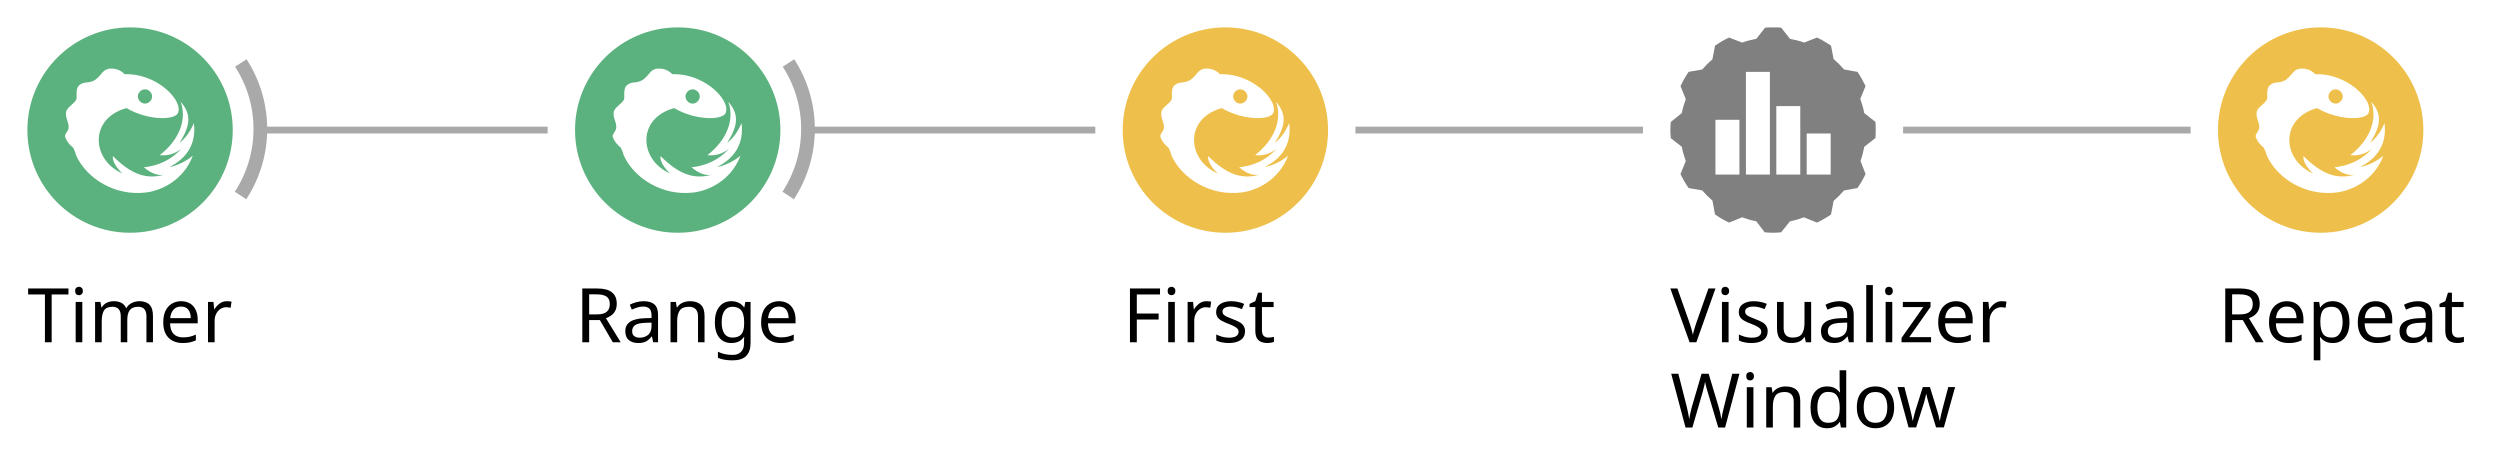
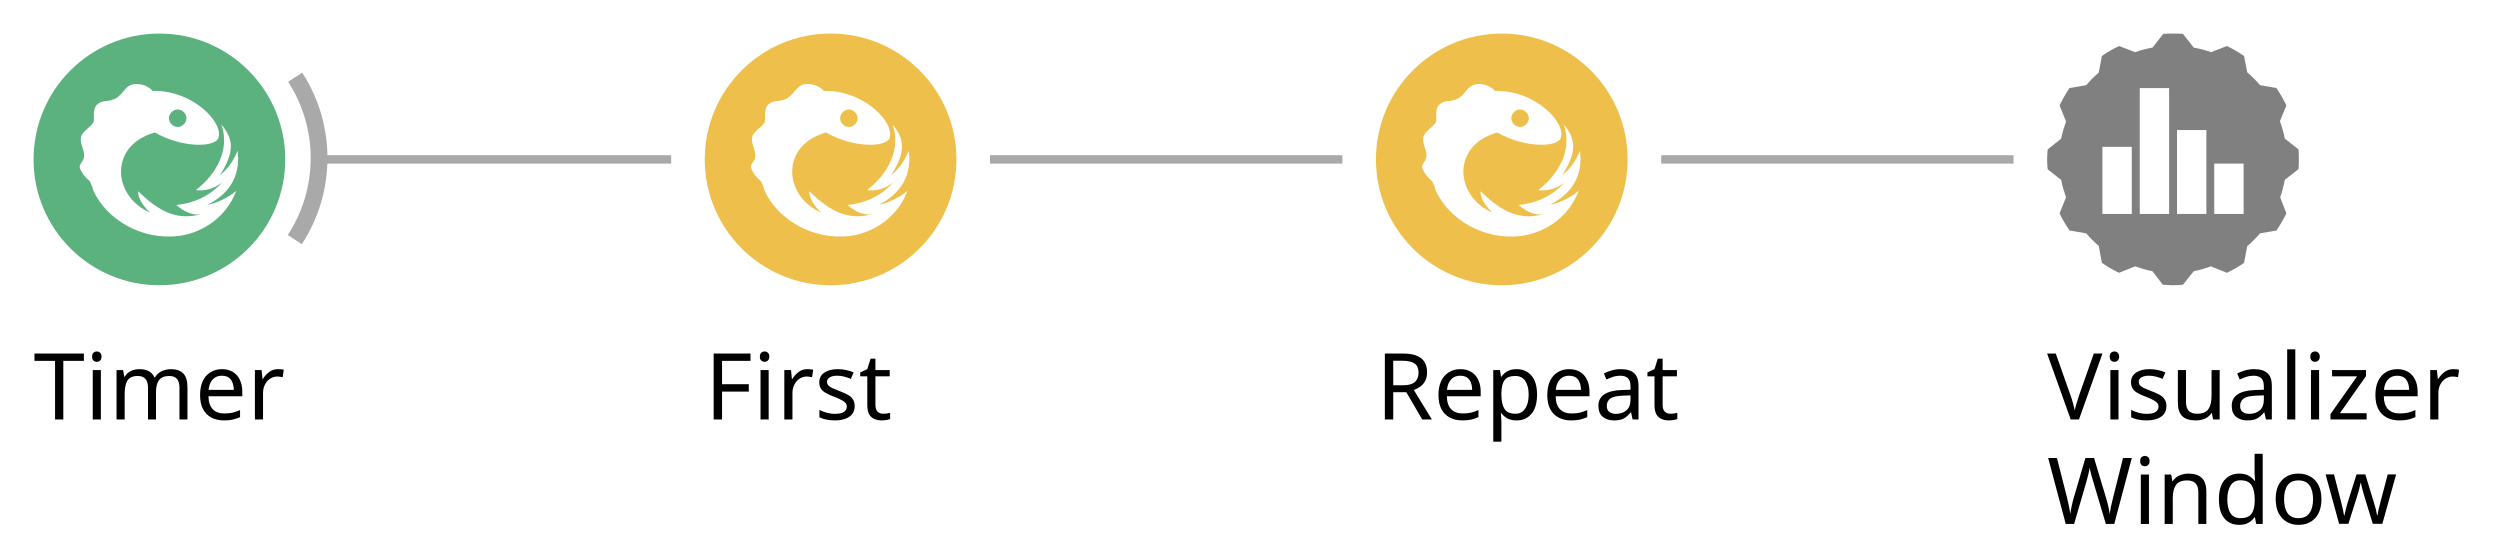
- <svg xmlns="http://www.w3.org/2000/svg" width="365.195" height="66.65" id="SvgGdi_output">
+ <svg xmlns="http://www.w3.org/2000/svg" width="297.979" height="66.65" id="SvgGdi_output">
  <style>text { fill: #000; } @media (prefers-color-scheme: dark) { text { fill: #eee; } }</style>
  <rect id="background" height="100.00%" style="fill:none;" width="100.00%" y="0.00" x="0.00" />
  <g style="shape-rendering:auto;" id="root_group">
-     <line y1="19.00" style="stroke:rgb(169,169,169);fill:none;stroke-linecap:butt;stroke-miterlimit:9;opacity:1;stroke-width:1;stroke-linejoin:miter;" id="2" x2="320.00" y2="19.00" x1="278.00" />
-     <line y1="19.00" style="stroke:rgb(169,169,169);fill:none;stroke-linecap:butt;stroke-miterlimit:9;opacity:1;stroke-width:1;stroke-linejoin:miter;" id="3" x2="240.00" y2="19.00" x1="198.00" />
-     <line y1="19.00" style="stroke:rgb(169,169,169);fill:none;stroke-linecap:butt;stroke-miterlimit:9;opacity:1;stroke-width:1;stroke-linejoin:miter;" id="4" x2="160.00" y2="19.00" x1="118.00" />
-     <line y1="19.00" style="stroke:rgb(169,169,169);fill:none;stroke-linecap:butt;stroke-miterlimit:9;opacity:1;stroke-width:1;stroke-linejoin:miter;" id="5" x2="80.00" y2="19.00" x1="38.00" />
-     <ellipse id="38" cy="15.00" cx="15.00" transform="matrix(1.00 0.00 0.00 1.00 324.00 4.00 ) " rx="15.00" ry="15.00" style="stroke:none;opacity:1;fill:rgb(238,192,75);" />
-     <path d="M 12.246 6.014 12.246 6.02 C 12.058 6.02 11.895 6.04 11.767 6.066 10.869 6.353 10.896 6.934 9.877 7.686 8.863 8.264 8.353 7.82 7.615 8.42 6.878 9.016 7.393 10.383 7.084 10.648 6.777 11.18 5.826 11.655 5.652 12.326 5.509 13.185 6.042 13.797 6.021 14.533 6.083 15.146 5.411 15.495 5.508 15.992 5.797 16.804 6.354 17.292 6.617 17.518 6.663 17.55 6.7 17.599 6.715 17.602 6.791 17.792 6.859 17.986 6.955 18.166 6.95 18.14 6.949 18.114 6.943 18.088 6.998 18.305 7.055 18.524 7.133 18.738 8.683 22.099 12.814 24.686 17.342 24.117 19.541 23.848 22.824 22.332 24.166 18.738 23.22 19.587 21.532 20.324 20.777 20.381 23.33 19.105 24.707 16.937 24.32 13.975 23.792 15.233 23.093 16.201 22.221 16.865 24.075 13.976 23.757 12.481 22.385 10.84 23.366 13.539 22.097 16.534 19.332 18.664 20.452 18.785 21.517 18.516 22.502 17.713 21.013 19.374 19.15 20.208 17.014 20.436 18.034 21.303 19.018 21.695 19.959 21.527 17.345 22.249 15.155 21.454 12.49 18.801 12.351 19.515 13.105 20.628 13.883 21.338 9.373 19.383 8.976 13.296 14.469 11.793 14.472 11.793 14.475 11.794 14.478 11.793 17.75 13.707 21.865 13.581 22.051 12.344 22.509 10.861 19.965 7.805 16.162 7.008 15.462 6.871 14.792 6.817 14.154 6.836 14.167 6.836 14.179 6.836 14.191 6.826 13.584 6.177 12.81 6.012 12.246 6.014 z M 17.178 9.047 C 17.724 9.047 18.223 9.544 18.223 10.09 18.223 10.636 17.724 11.133 17.178 11.133 16.632 11.133 16.135 10.636 16.135 10.09 16.135 9.544 16.632 9.047 17.178 9.047 z " style="stroke:none;fill-rule:evenodd;opacity:1;fill:rgb(255,255,255);" transform="matrix(1.00 0.00 0.00 1.00 324.00 4.00 ) " id="41" />
-     <text id="42" transform="matrix(1.00 0.00 0.00 1.00 0.00 0.00 ) " x="324.00px" y="39.00px" style="stroke:none;clip-path:url(#44_text_clipper);font-family:Microsoft Sans Serif;font-size:8.25pt;opacity:1;">
-       <tspan dy="8.25pt" id="46">Repeat</tspan>
+     <line y1="19.00" style="stroke:rgb(169,169,169);fill:none;stroke-linecap:butt;stroke-miterlimit:9;opacity:1;stroke-width:1;stroke-linejoin:miter;" id="2" x2="240.00" y2="19.00" x1="198.00" />
+     <line y1="19.00" style="stroke:rgb(169,169,169);fill:none;stroke-linecap:butt;stroke-miterlimit:9;opacity:1;stroke-width:1;stroke-linejoin:miter;" id="3" x2="160.00" y2="19.00" x1="118.00" />
+     <line y1="19.00" style="stroke:rgb(169,169,169);fill:none;stroke-linecap:butt;stroke-miterlimit:9;opacity:1;stroke-width:1;stroke-linejoin:miter;" id="4" x2="80.00" y2="19.00" x1="38.00" />
+     <path transform="matrix(1.00 0.00 0.00 1.00 244.00 4.00 ) " id="37" d="M 15 0 C 15.401 0 15.794 0 16.187 0.033 L 17.476 1.671 C 18.195 1.804 18.878 1.977 19.552 2.218 L 21.429 1.483 C 22.14 1.823 22.829 2.227 23.473 2.67 L 23.849 4.621 C 24.395 5.087 24.913 5.605 25.379 6.151 L 27.33 6.494 C 27.773 7.138 28.177 7.861 28.517 8.571 L 27.746 10.448 C 27.987 11.122 28.196 11.805 28.329 12.523 L 29.967 13.813 C 29.998 14.206 30 14.599 30 15 30 15.392 29.997 15.769 29.967 16.154 L 28.329 17.44 C 28.198 18.146 28.017 18.852 27.782 19.516 L 28.517 21.429 C 28.176 22.143 27.775 22.826 27.33 23.473 L 25.379 23.813 C 24.913 24.358 24.395 24.877 23.849 25.342 L 23.473 27.33 C 22.828 27.774 22.14 28.177 21.429 28.517 L 19.516 27.746 C 18.851 27.982 18.184 28.198 17.476 28.329 L 16.187 29.934 C 15.793 29.965 15.401 30 15 30 14.599 30 14.173 29.966 13.78 29.934 L 12.56 28.329 C 11.862 28.2 11.141 27.977 10.484 27.746 L 8.571 28.517 C 7.856 28.176 7.174 27.776 6.527 27.33 L 6.151 25.306 C 5.617 24.848 5.114 24.348 4.658 23.813 L 2.67 23.473 C 2.225 22.826 1.824 22.143 1.483 21.429 L 2.254 19.516 C 2.023 18.859 1.8 18.138 1.671 17.44 L 0.066 16.187 C 0.035 15.794 -9.272993E-05 15.401 -9.272993E-05 15 -9.272993E-05 14.599 0.035 14.206 0.066 13.813 L 1.671 12.524 C 1.802 11.816 2.019 11.149 2.254 10.484 L 1.483 8.571 C 1.823 7.861 2.227 7.138 2.67 6.494 L 4.658 6.151 C 5.114 5.616 5.617 5.116 6.151 4.658 L 6.527 2.67 C 7.174 2.225 7.857 1.824 8.571 1.483 L 10.484 2.218 C 11.148 1.983 11.854 1.802 12.56 1.671 L 13.846 0.033 C 14.231 0.003 14.608 -0 15 -0 z " style="stroke:none;fill-rule:evenodd;opacity:1;fill:rgb(128,128,128);" />
+     <rect id="44" height="8.00" style="stroke:none;opacity:1;fill:rgb(255,255,255);" transform="matrix(1.00 0.00 0.00 1.00 244.00 4.00 ) " width="3.50" y="13.50" x="6.59" />
+     <rect id="45" height="15.00" style="stroke:none;opacity:1;fill:rgb(255,255,255);" transform="matrix(1.00 0.00 0.00 1.00 244.00 4.00 ) " width="3.50" y="6.50" x="11.04" />
+     <rect id="46" height="10.00" style="stroke:none;opacity:1;fill:rgb(255,255,255);" transform="matrix(1.00 0.00 0.00 1.00 244.00 4.00 ) " width="3.50" y="11.50" x="15.48" />
+     <rect id="47" height="6.00" style="stroke:none;opacity:1;fill:rgb(255,255,255);" transform="matrix(1.00 0.00 0.00 1.00 244.00 4.00 ) " width="3.50" y="15.50" x="19.92" />
+     <text id="48" transform="matrix(1.00 0.00 0.00 1.00 0.00 0.00 ) " x="244.00px" y="39.00px" style="stroke:none;clip-path:url(#50_text_clipper);font-family:Microsoft Sans Serif;font-size:8.25pt;opacity:1;">
+       <tspan dy="8.25pt" id="52">Visualizer</tspan>
    </text>
-     <path transform="matrix(1.00 0.00 0.00 1.00 244.00 4.00 ) " id="50" d="M 15 0 C 15.401 0 15.794 0 16.187 0.033 L 17.476 1.671 C 18.195 1.804 18.878 1.977 19.552 2.218 L 21.429 1.483 C 22.14 1.823 22.829 2.227 23.473 2.67 L 23.849 4.621 C 24.395 5.087 24.913 5.605 25.379 6.151 L 27.33 6.494 C 27.773 7.138 28.177 7.861 28.517 8.571 L 27.746 10.448 C 27.987 11.122 28.196 11.805 28.329 12.523 L 29.967 13.813 C 29.998 14.206 30 14.599 30 15 30 15.392 29.997 15.769 29.967 16.154 L 28.329 17.44 C 28.198 18.146 28.017 18.852 27.782 19.516 L 28.517 21.429 C 28.176 22.143 27.775 22.826 27.33 23.473 L 25.379 23.813 C 24.913 24.358 24.395 24.877 23.849 25.342 L 23.473 27.33 C 22.828 27.774 22.14 28.177 21.429 28.517 L 19.516 27.746 C 18.851 27.982 18.184 28.198 17.476 28.329 L 16.187 29.934 C 15.793 29.965 15.401 30 15 30 14.599 30 14.173 29.966 13.78 29.934 L 12.56 28.329 C 11.862 28.2 11.141 27.977 10.484 27.746 L 8.571 28.517 C 7.856 28.176 7.174 27.776 6.527 27.33 L 6.151 25.306 C 5.617 24.848 5.114 24.348 4.658 23.813 L 2.67 23.473 C 2.225 22.826 1.824 22.143 1.483 21.429 L 2.254 19.516 C 2.023 18.859 1.8 18.138 1.671 17.44 L 0.066 16.187 C 0.035 15.794 -9.272993E-05 15.401 -9.272993E-05 15 -9.272993E-05 14.599 0.035 14.206 0.066 13.813 L 1.671 12.524 C 1.802 11.816 2.019 11.149 2.254 10.484 L 1.483 8.571 C 1.823 7.861 2.227 7.138 2.67 6.494 L 4.658 6.151 C 5.114 5.616 5.617 5.116 6.151 4.658 L 6.527 2.67 C 7.174 2.225 7.857 1.824 8.571 1.483 L 10.484 2.218 C 11.148 1.983 11.854 1.802 12.56 1.671 L 13.846 0.033 C 14.231 0.003 14.608 -0 15 -0 z " style="stroke:none;fill-rule:evenodd;opacity:1;fill:rgb(128,128,128);" />
-     <rect id="57" height="8.00" style="stroke:none;opacity:1;fill:rgb(255,255,255);" transform="matrix(1.00 0.00 0.00 1.00 244.00 4.00 ) " width="3.50" y="13.50" x="6.59" />
-     <rect id="58" height="15.00" style="stroke:none;opacity:1;fill:rgb(255,255,255);" transform="matrix(1.00 0.00 0.00 1.00 244.00 4.00 ) " width="3.50" y="6.50" x="11.04" />
-     <rect id="59" height="10.00" style="stroke:none;opacity:1;fill:rgb(255,255,255);" transform="matrix(1.00 0.00 0.00 1.00 244.00 4.00 ) " width="3.50" y="11.50" x="15.48" />
-     <rect id="60" height="6.00" style="stroke:none;opacity:1;fill:rgb(255,255,255);" transform="matrix(1.00 0.00 0.00 1.00 244.00 4.00 ) " width="3.50" y="15.50" x="19.92" />
-     <text id="61" transform="matrix(1.00 0.00 0.00 1.00 0.00 0.00 ) " x="244.00px" y="39.00px" style="stroke:none;clip-path:url(#63_text_clipper);font-family:Microsoft Sans Serif;font-size:8.25pt;opacity:1;">
-       <tspan dy="8.25pt" id="65">Visualizer</tspan>
+     <text id="54" transform="matrix(1.00 0.00 0.00 1.00 0.00 0.00 ) " x="244.00px" y="51.45px" style="stroke:none;clip-path:url(#56_text_clipper);font-family:Microsoft Sans Serif;font-size:8.25pt;opacity:1;">
+       <tspan dy="8.25pt" id="58">Window</tspan>
    </text>
-     <text id="67" transform="matrix(1.00 0.00 0.00 1.00 0.00 0.00 ) " x="244.00px" y="51.45px" style="stroke:none;clip-path:url(#69_text_clipper);font-family:Microsoft Sans Serif;font-size:8.25pt;opacity:1;">
-       <tspan dy="8.25pt" id="71">Window</tspan>
+     <ellipse id="62" cy="15.00" cx="15.00" transform="matrix(1.00 0.00 0.00 1.00 164.00 4.00 ) " rx="15.00" ry="15.00" style="stroke:none;opacity:1;fill:rgb(238,192,75);" />
+     <path d="M 12.246 6.014 12.246 6.02 C 12.058 6.02 11.895 6.04 11.767 6.066 10.869 6.353 10.896 6.934 9.877 7.686 8.863 8.264 8.353 7.82 7.615 8.42 6.878 9.016 7.393 10.383 7.084 10.648 6.777 11.18 5.826 11.655 5.652 12.326 5.509 13.185 6.042 13.797 6.021 14.533 6.083 15.146 5.411 15.495 5.508 15.992 5.797 16.804 6.354 17.292 6.617 17.518 6.663 17.55 6.7 17.599 6.715 17.602 6.791 17.792 6.859 17.986 6.955 18.166 6.95 18.14 6.949 18.114 6.943 18.088 6.998 18.305 7.055 18.524 7.133 18.738 8.683 22.099 12.814 24.686 17.342 24.117 19.541 23.848 22.824 22.332 24.166 18.738 23.22 19.587 21.532 20.324 20.777 20.381 23.33 19.105 24.707 16.937 24.32 13.975 23.792 15.233 23.093 16.201 22.221 16.865 24.075 13.976 23.757 12.481 22.385 10.84 23.366 13.539 22.097 16.534 19.332 18.664 20.452 18.785 21.517 18.516 22.502 17.713 21.013 19.374 19.15 20.208 17.014 20.436 18.034 21.303 19.018 21.695 19.959 21.527 17.345 22.249 15.155 21.454 12.49 18.801 12.351 19.515 13.105 20.628 13.883 21.338 9.373 19.383 8.976 13.296 14.469 11.793 14.472 11.793 14.475 11.794 14.478 11.793 17.75 13.707 21.865 13.581 22.051 12.344 22.509 10.861 19.965 7.805 16.162 7.008 15.462 6.871 14.792 6.817 14.154 6.836 14.167 6.836 14.179 6.836 14.191 6.826 13.584 6.177 12.81 6.012 12.246 6.014 z M 17.178 9.047 C 17.724 9.047 18.223 9.544 18.223 10.09 18.223 10.636 17.724 11.133 17.178 11.133 16.632 11.133 16.135 10.636 16.135 10.09 16.135 9.544 16.632 9.047 17.178 9.047 z " style="stroke:none;fill-rule:evenodd;opacity:1;fill:rgb(255,255,255);" transform="matrix(1.00 0.00 0.00 1.00 164.00 4.00 ) " id="65" />
+     <text id="66" transform="matrix(1.00 0.00 0.00 1.00 0.00 0.00 ) " x="164.00px" y="39.00px" style="stroke:none;clip-path:url(#68_text_clipper);font-family:Microsoft Sans Serif;font-size:8.25pt;opacity:1;">
+       <tspan dy="8.25pt" id="70">Repeat</tspan>
    </text>
-     <ellipse id="73" cy="15.00" cx="15.00" transform="matrix(1.00 0.00 0.00 1.00 164.00 4.00 ) " rx="15.00" ry="15.00" style="stroke:none;opacity:1;fill:rgb(238,192,75);" />
-     <path d="M 12.246 6.014 12.246 6.02 C 12.058 6.02 11.895 6.04 11.767 6.066 10.869 6.353 10.896 6.934 9.877 7.686 8.863 8.264 8.353 7.82 7.615 8.42 6.878 9.016 7.393 10.383 7.084 10.648 6.777 11.18 5.826 11.655 5.652 12.326 5.509 13.185 6.042 13.797 6.021 14.533 6.083 15.146 5.411 15.495 5.508 15.992 5.797 16.804 6.354 17.292 6.617 17.518 6.663 17.55 6.7 17.599 6.715 17.602 6.791 17.792 6.859 17.986 6.955 18.166 6.95 18.14 6.949 18.114 6.943 18.088 6.998 18.305 7.055 18.524 7.133 18.738 8.683 22.099 12.814 24.686 17.342 24.117 19.541 23.848 22.824 22.332 24.166 18.738 23.22 19.587 21.532 20.324 20.777 20.381 23.33 19.105 24.707 16.937 24.32 13.975 23.792 15.233 23.093 16.201 22.221 16.865 24.075 13.976 23.757 12.481 22.385 10.84 23.366 13.539 22.097 16.534 19.332 18.664 20.452 18.785 21.517 18.516 22.502 17.713 21.013 19.374 19.15 20.208 17.014 20.436 18.034 21.303 19.018 21.695 19.959 21.527 17.345 22.249 15.155 21.454 12.49 18.801 12.351 19.515 13.105 20.628 13.883 21.338 9.373 19.383 8.976 13.296 14.469 11.793 14.472 11.793 14.475 11.794 14.478 11.793 17.75 13.707 21.865 13.581 22.051 12.344 22.509 10.861 19.965 7.805 16.162 7.008 15.462 6.871 14.792 6.817 14.154 6.836 14.167 6.836 14.179 6.836 14.191 6.826 13.584 6.177 12.81 6.012 12.246 6.014 z M 17.178 9.047 C 17.724 9.047 18.223 9.544 18.223 10.09 18.223 10.636 17.724 11.133 17.178 11.133 16.632 11.133 16.135 10.636 16.135 10.09 16.135 9.544 16.632 9.047 17.178 9.047 z " style="stroke:none;fill-rule:evenodd;opacity:1;fill:rgb(255,255,255);" transform="matrix(1.00 0.00 0.00 1.00 164.00 4.00 ) " id="74" />
-     <text id="75" transform="matrix(1.00 0.00 0.00 1.00 0.00 0.00 ) " x="164.00px" y="39.00px" style="stroke:none;clip-path:url(#77_text_clipper);font-family:Microsoft Sans Serif;font-size:8.25pt;opacity:1;">
-       <tspan dy="8.25pt" id="79">First</tspan>
+     <ellipse id="72" cy="15.00" cx="15.00" transform="matrix(1.00 0.00 0.00 1.00 84.00 4.00 ) " rx="15.00" ry="15.00" style="stroke:none;opacity:1;fill:rgb(238,192,75);" />
+     <path d="M 12.246 6.014 12.246 6.02 C 12.058 6.02 11.895 6.04 11.767 6.066 10.869 6.353 10.896 6.934 9.877 7.686 8.863 8.264 8.353 7.82 7.615 8.42 6.878 9.016 7.393 10.383 7.084 10.648 6.777 11.18 5.826 11.655 5.652 12.326 5.509 13.185 6.042 13.797 6.021 14.533 6.083 15.146 5.411 15.495 5.508 15.992 5.797 16.804 6.354 17.292 6.617 17.518 6.663 17.55 6.7 17.599 6.715 17.602 6.791 17.792 6.859 17.986 6.955 18.166 6.95 18.14 6.949 18.114 6.943 18.088 6.998 18.305 7.055 18.524 7.133 18.738 8.683 22.099 12.814 24.686 17.342 24.117 19.541 23.848 22.824 22.332 24.166 18.738 23.22 19.587 21.532 20.324 20.777 20.381 23.33 19.105 24.707 16.937 24.32 13.975 23.792 15.233 23.093 16.201 22.221 16.865 24.075 13.976 23.757 12.481 22.385 10.84 23.366 13.539 22.097 16.534 19.332 18.664 20.452 18.785 21.517 18.516 22.502 17.713 21.013 19.374 19.15 20.208 17.014 20.436 18.034 21.303 19.018 21.695 19.959 21.527 17.345 22.249 15.155 21.454 12.49 18.801 12.351 19.515 13.105 20.628 13.883 21.338 9.373 19.383 8.976 13.296 14.469 11.793 14.472 11.793 14.475 11.794 14.478 11.793 17.75 13.707 21.865 13.581 22.051 12.344 22.509 10.861 19.965 7.805 16.162 7.008 15.462 6.871 14.792 6.817 14.154 6.836 14.167 6.836 14.179 6.836 14.191 6.826 13.584 6.177 12.81 6.012 12.246 6.014 z M 17.178 9.047 C 17.724 9.047 18.223 9.544 18.223 10.09 18.223 10.636 17.724 11.133 17.178 11.133 16.632 11.133 16.135 10.636 16.135 10.09 16.135 9.544 16.632 9.047 17.178 9.047 z " style="stroke:none;fill-rule:evenodd;opacity:1;fill:rgb(255,255,255);" transform="matrix(1.00 0.00 0.00 1.00 84.00 4.00 ) " id="73" />
+     <text id="74" transform="matrix(1.00 0.00 0.00 1.00 0.00 0.00 ) " x="84.00px" y="39.00px" style="stroke:none;clip-path:url(#76_text_clipper);font-family:Microsoft Sans Serif;font-size:8.25pt;opacity:1;">
+       <tspan dy="8.25pt" id="78">First</tspan>
    </text>
-     <path d="M 31.179 5.2 C 34.998 11.092 34.981 18.682 31.136 24.557 " style="stroke:rgb(169,169,169);fill:none;stroke-linecap:butt;stroke-miterlimit:9;opacity:1;stroke-width:2;stroke-linejoin:miter;" transform="matrix(1.00 0.00 0.00 1.00 84.00 4.00 ) " id="84" />
-     <ellipse id="85" cy="15.00" cx="15.00" transform="matrix(1.00 0.00 0.00 1.00 84.00 4.00 ) " rx="15.00" ry="15.00" style="stroke:none;opacity:1;fill:rgb(91,178,126);" />
-     <path d="M 12.246 6.014 12.246 6.02 C 12.058 6.02 11.895 6.04 11.767 6.066 10.869 6.353 10.896 6.934 9.877 7.686 8.863 8.264 8.353 7.82 7.615 8.42 6.878 9.016 7.393 10.383 7.084 10.648 6.777 11.18 5.826 11.655 5.652 12.326 5.509 13.185 6.042 13.797 6.021 14.533 6.083 15.146 5.411 15.495 5.508 15.992 5.797 16.804 6.354 17.292 6.617 17.518 6.663 17.55 6.7 17.599 6.715 17.602 6.791 17.792 6.859 17.986 6.955 18.166 6.95 18.14 6.949 18.114 6.943 18.088 6.998 18.305 7.055 18.524 7.133 18.738 8.683 22.099 12.814 24.686 17.342 24.117 19.541 23.848 22.824 22.332 24.166 18.738 23.22 19.587 21.532 20.324 20.777 20.381 23.33 19.105 24.707 16.937 24.32 13.975 23.792 15.233 23.093 16.201 22.221 16.865 24.075 13.976 23.757 12.481 22.385 10.84 23.366 13.539 22.097 16.534 19.332 18.664 20.452 18.785 21.517 18.516 22.502 17.713 21.013 19.374 19.15 20.208 17.014 20.436 18.034 21.303 19.018 21.695 19.959 21.527 17.345 22.249 15.155 21.454 12.49 18.801 12.351 19.515 13.105 20.628 13.883 21.338 9.373 19.383 8.976 13.296 14.469 11.793 14.472 11.793 14.475 11.794 14.478 11.793 17.75 13.707 21.865 13.581 22.051 12.344 22.509 10.861 19.965 7.805 16.162 7.008 15.462 6.871 14.792 6.817 14.154 6.836 14.167 6.836 14.179 6.836 14.191 6.826 13.584 6.177 12.81 6.012 12.246 6.014 z M 17.178 9.047 C 17.724 9.047 18.223 9.544 18.223 10.09 18.223 10.636 17.724 11.133 17.178 11.133 16.632 11.133 16.135 10.636 16.135 10.09 16.135 9.544 16.632 9.047 17.178 9.047 z " style="stroke:none;fill-rule:evenodd;opacity:1;fill:rgb(255,255,255);" transform="matrix(1.00 0.00 0.00 1.00 84.00 4.00 ) " id="86" />
-     <text id="87" transform="matrix(1.00 0.00 0.00 1.00 0.00 0.00 ) " x="84.00px" y="39.00px" style="stroke:none;clip-path:url(#89_text_clipper);font-family:Microsoft Sans Serif;font-size:8.25pt;opacity:1;">
-       <tspan dy="8.25pt" id="91">Range</tspan>
-     </text>
-     <path d="M 31.179 5.2 C 34.998 11.092 34.981 18.682 31.136 24.557 " style="stroke:rgb(169,169,169);fill:none;stroke-linecap:butt;stroke-miterlimit:9;opacity:1;stroke-width:2;stroke-linejoin:miter;" transform="matrix(1.00 0.00 0.00 1.00 4.00 4.00 ) " id="93" />
-     <ellipse id="94" cy="15.00" cx="15.00" transform="matrix(1.00 0.00 0.00 1.00 4.00 4.00 ) " rx="15.00" ry="15.00" style="stroke:none;opacity:1;fill:rgb(91,178,126);" />
-     <path d="M 12.246 6.014 12.246 6.02 C 12.058 6.02 11.895 6.04 11.767 6.066 10.869 6.353 10.896 6.934 9.877 7.686 8.863 8.264 8.353 7.82 7.615 8.42 6.878 9.016 7.393 10.383 7.084 10.648 6.777 11.18 5.826 11.655 5.652 12.326 5.509 13.185 6.042 13.797 6.021 14.533 6.083 15.146 5.411 15.495 5.508 15.992 5.797 16.804 6.354 17.292 6.617 17.518 6.663 17.55 6.7 17.599 6.715 17.602 6.791 17.792 6.859 17.986 6.955 18.166 6.95 18.14 6.949 18.114 6.943 18.088 6.998 18.305 7.055 18.524 7.133 18.738 8.683 22.099 12.814 24.686 17.342 24.117 19.541 23.848 22.824 22.332 24.166 18.738 23.22 19.587 21.532 20.324 20.777 20.381 23.33 19.105 24.707 16.937 24.32 13.975 23.792 15.233 23.093 16.201 22.221 16.865 24.075 13.976 23.757 12.481 22.385 10.84 23.366 13.539 22.097 16.534 19.332 18.664 20.452 18.785 21.517 18.516 22.502 17.713 21.013 19.374 19.15 20.208 17.014 20.436 18.034 21.303 19.018 21.695 19.959 21.527 17.345 22.249 15.155 21.454 12.49 18.801 12.351 19.515 13.105 20.628 13.883 21.338 9.373 19.383 8.976 13.296 14.469 11.793 14.472 11.793 14.475 11.794 14.478 11.793 17.75 13.707 21.865 13.581 22.051 12.344 22.509 10.861 19.965 7.805 16.162 7.008 15.462 6.871 14.792 6.817 14.154 6.836 14.167 6.836 14.179 6.836 14.191 6.826 13.584 6.177 12.81 6.012 12.246 6.014 z M 17.178 9.047 C 17.724 9.047 18.223 9.544 18.223 10.09 18.223 10.636 17.724 11.133 17.178 11.133 16.632 11.133 16.135 10.636 16.135 10.09 16.135 9.544 16.632 9.047 17.178 9.047 z " style="stroke:none;fill-rule:evenodd;opacity:1;fill:rgb(255,255,255);" transform="matrix(1.00 0.00 0.00 1.00 4.00 4.00 ) " id="95" />
-     <text id="96" transform="matrix(1.00 0.00 0.00 1.00 0.00 0.00 ) " x="4.00px" y="39.00px" style="stroke:none;clip-path:url(#98_text_clipper);font-family:Microsoft Sans Serif;font-size:8.25pt;opacity:1;">
-       <tspan dy="8.25pt" id="100">Timer</tspan>
+     <path transform="matrix(1.00 0.00 0.00 1.00 4.00 4.00 ) " id="83" d="M 31.179 5.2 C 34.998 11.092 34.981 18.682 31.136 24.557 " style="stroke:rgb(169,169,169);fill:none;stroke-linecap:butt;stroke-miterlimit:9;opacity:1;stroke-width:2;stroke-linejoin:miter;" />
+     <ellipse id="84" cy="15.00" cx="15.00" transform="matrix(1.00 0.00 0.00 1.00 4.00 4.00 ) " rx="15.00" ry="15.00" style="stroke:none;opacity:1;fill:rgb(91,178,126);" />
+     <path d="M 12.246 6.014 12.246 6.02 C 12.058 6.02 11.895 6.04 11.767 6.066 10.869 6.353 10.896 6.934 9.877 7.686 8.863 8.264 8.353 7.82 7.615 8.42 6.878 9.016 7.393 10.383 7.084 10.648 6.777 11.18 5.826 11.655 5.652 12.326 5.509 13.185 6.042 13.797 6.021 14.533 6.083 15.146 5.411 15.495 5.508 15.992 5.797 16.804 6.354 17.292 6.617 17.518 6.663 17.55 6.7 17.599 6.715 17.602 6.791 17.792 6.859 17.986 6.955 18.166 6.95 18.14 6.949 18.114 6.943 18.088 6.998 18.305 7.055 18.524 7.133 18.738 8.683 22.099 12.814 24.686 17.342 24.117 19.541 23.848 22.824 22.332 24.166 18.738 23.22 19.587 21.532 20.324 20.777 20.381 23.33 19.105 24.707 16.937 24.32 13.975 23.792 15.233 23.093 16.201 22.221 16.865 24.075 13.976 23.757 12.481 22.385 10.84 23.366 13.539 22.097 16.534 19.332 18.664 20.452 18.785 21.517 18.516 22.502 17.713 21.013 19.374 19.15 20.208 17.014 20.436 18.034 21.303 19.018 21.695 19.959 21.527 17.345 22.249 15.155 21.454 12.49 18.801 12.351 19.515 13.105 20.628 13.883 21.338 9.373 19.383 8.976 13.296 14.469 11.793 14.472 11.793 14.475 11.794 14.478 11.793 17.75 13.707 21.865 13.581 22.051 12.344 22.509 10.861 19.965 7.805 16.162 7.008 15.462 6.871 14.792 6.817 14.154 6.836 14.167 6.836 14.179 6.836 14.191 6.826 13.584 6.177 12.81 6.012 12.246 6.014 z M 17.178 9.047 C 17.724 9.047 18.223 9.544 18.223 10.09 18.223 10.636 17.724 11.133 17.178 11.133 16.632 11.133 16.135 10.636 16.135 10.09 16.135 9.544 16.632 9.047 17.178 9.047 z " style="stroke:none;fill-rule:evenodd;opacity:1;fill:rgb(255,255,255);" transform="matrix(1.00 0.00 0.00 1.00 4.00 4.00 ) " id="85" />
+     <text id="86" transform="matrix(1.00 0.00 0.00 1.00 0.00 0.00 ) " x="4.00px" y="39.00px" style="stroke:none;clip-path:url(#88_text_clipper);font-family:Microsoft Sans Serif;font-size:8.25pt;opacity:1;">
+       <tspan dy="8.25pt" id="90">Timer</tspan>
    </text>
  </g>
  <defs id="clips_hatches_and_gradients">
-     <clipPath id="44_text_clipper">
-       <rect x="324.00" y="39.00" width="40.20" height="13.83" id="45" />
+     <clipPath id="50_text_clipper">
+       <rect x="244.00" y="39.00" width="52.98" height="27.65" id="51" />
    </clipPath>
-     <clipPath id="63_text_clipper">
-       <rect x="244.00" y="39.00" width="52.98" height="27.65" id="64" />
+     <clipPath id="56_text_clipper">
+       <rect x="244.00" y="51.45" width="52.98" height="27.65" id="57" />
    </clipPath>
-     <clipPath id="69_text_clipper">
-       <rect x="244.00" y="51.45" width="52.98" height="27.65" id="70" />
+     <clipPath id="68_text_clipper">
+       <rect x="164.00" y="39.00" width="40.20" height="13.83" id="69" />
    </clipPath>
-     <clipPath id="77_text_clipper">
-       <rect x="164.00" y="39.00" width="25.76" height="13.83" id="78" />
+     <clipPath id="76_text_clipper">
+       <rect x="84.00" y="39.00" width="25.76" height="13.83" id="77" />
    </clipPath>
-     <clipPath id="89_text_clipper">
-       <rect x="84.00" y="39.00" width="37.05" height="13.83" id="90" />
-     </clipPath>
-     <clipPath id="98_text_clipper">
-       <rect x="4.00" y="39.00" width="32.68" height="13.83" id="99" />
+     <clipPath id="88_text_clipper">
+       <rect x="4.00" y="39.00" width="32.68" height="13.83" id="89" />
    </clipPath>
  </defs>
</svg>
